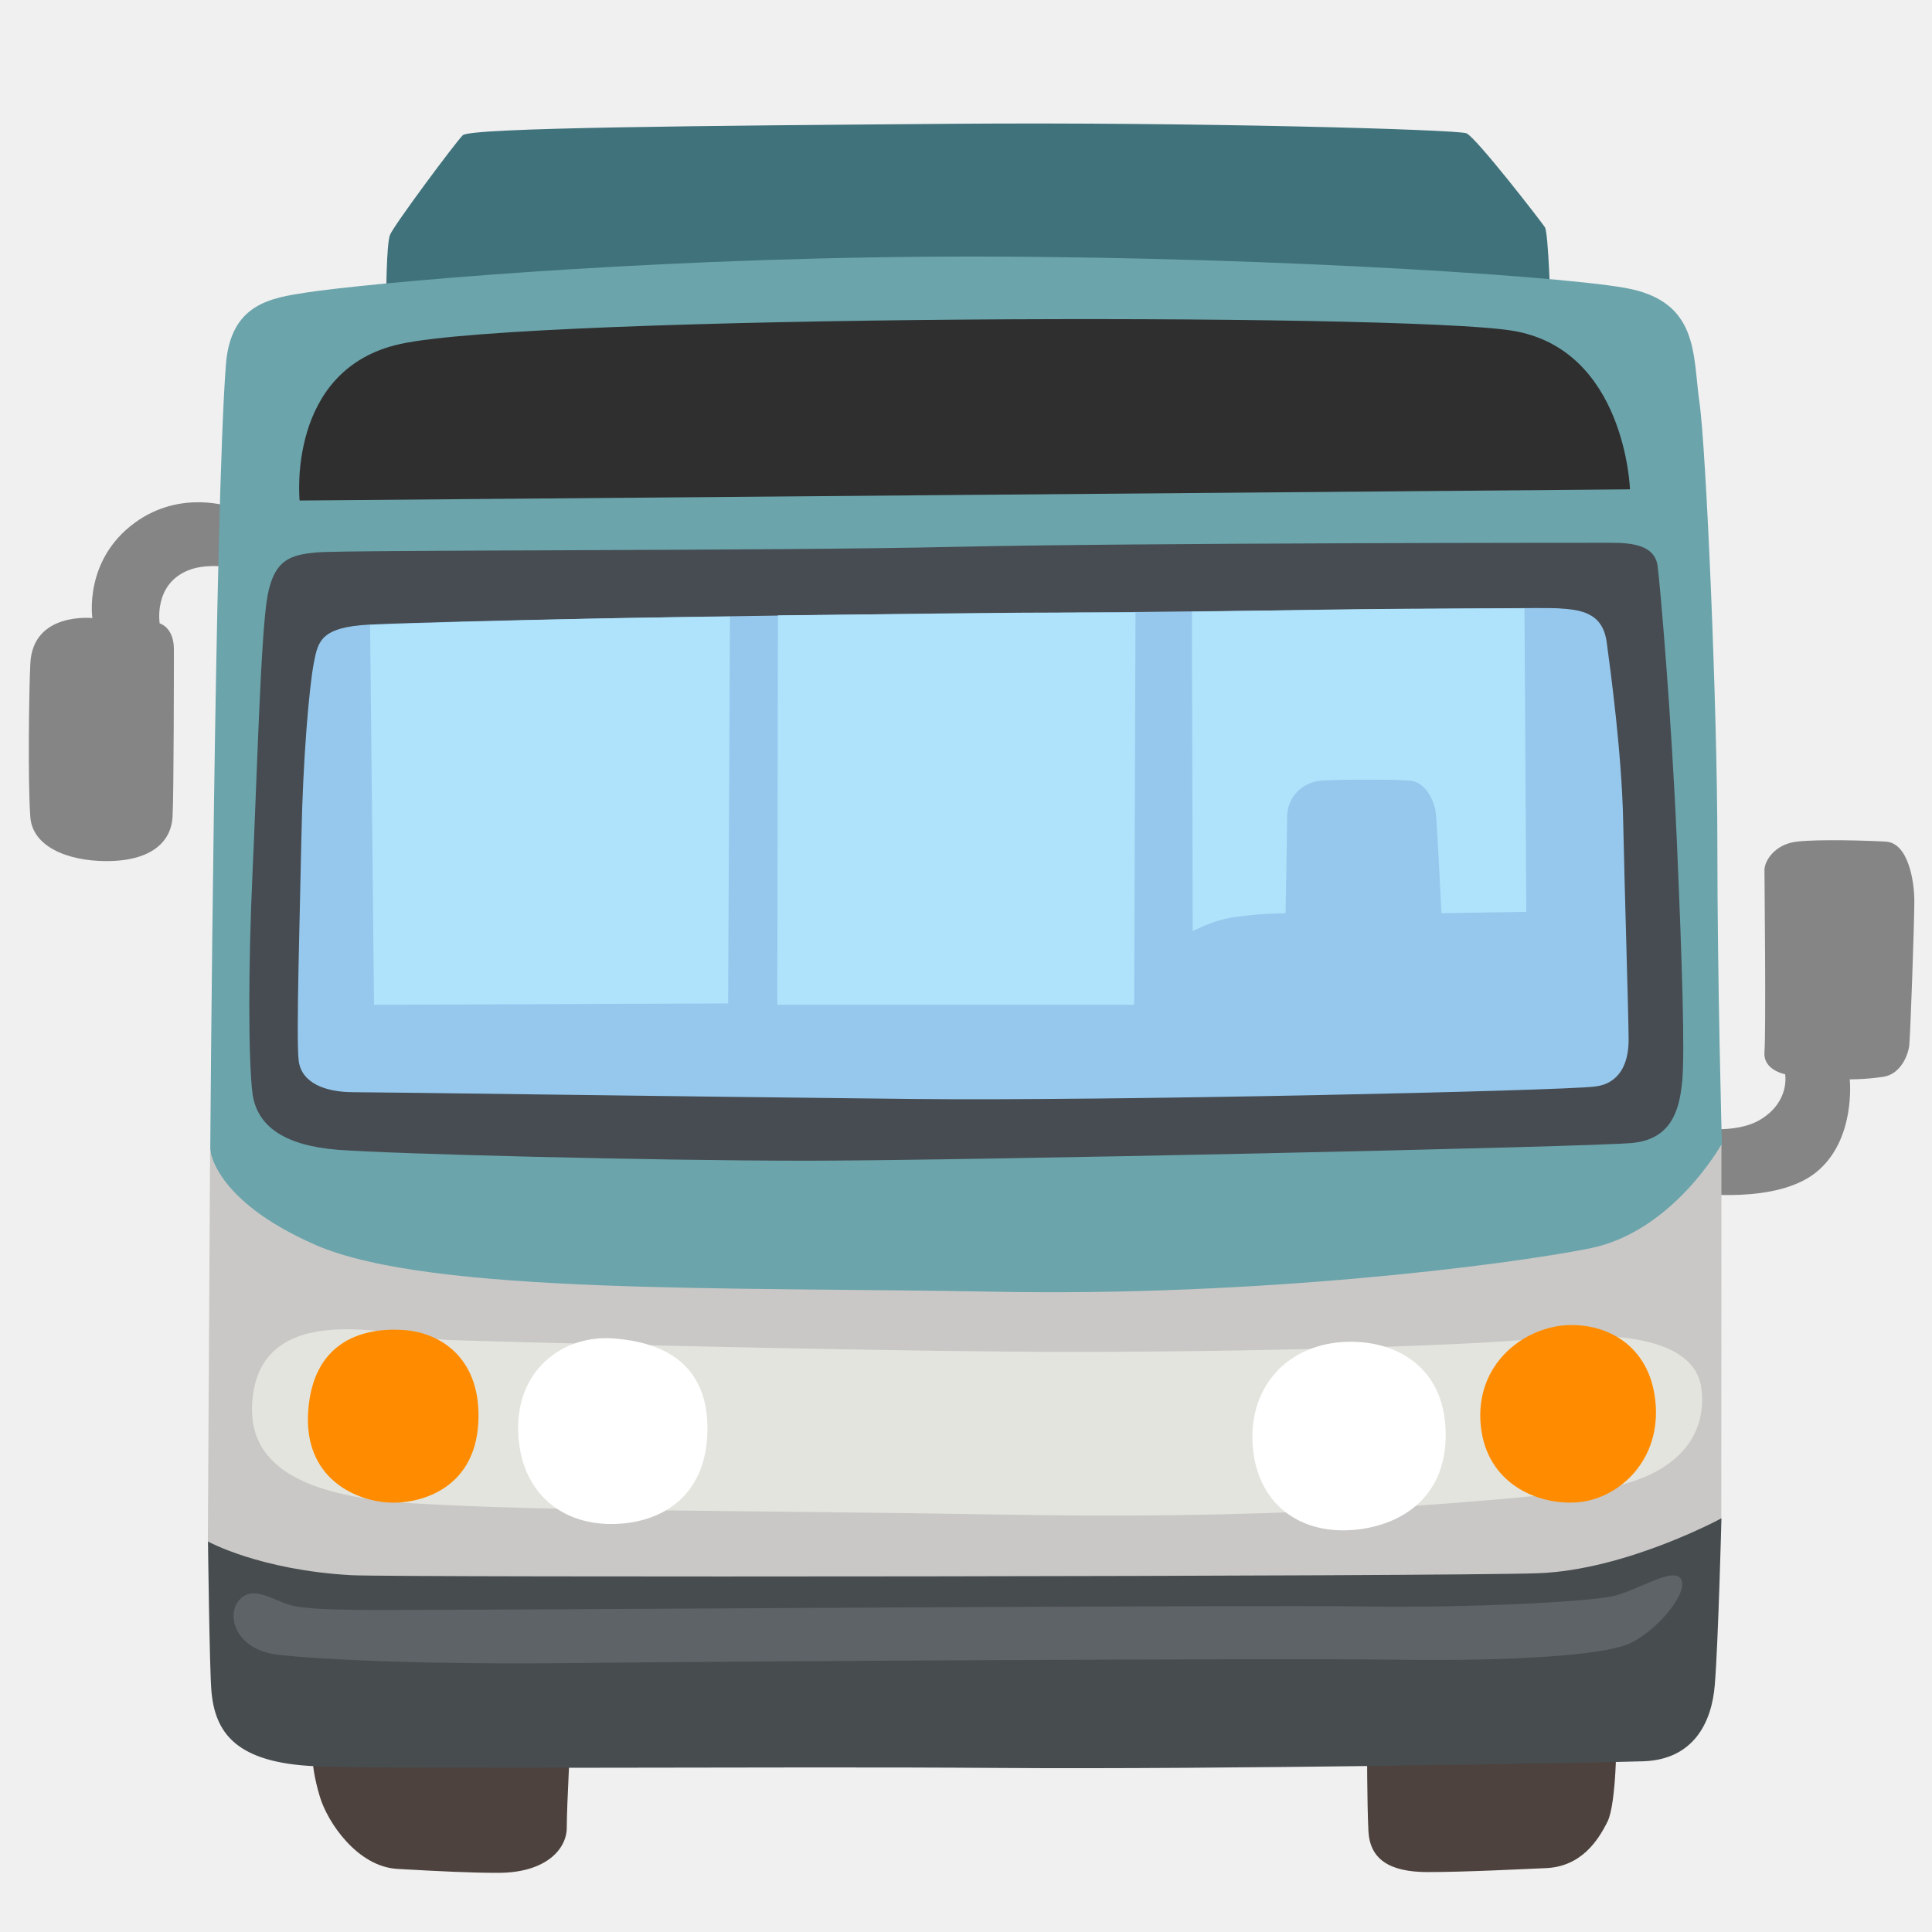
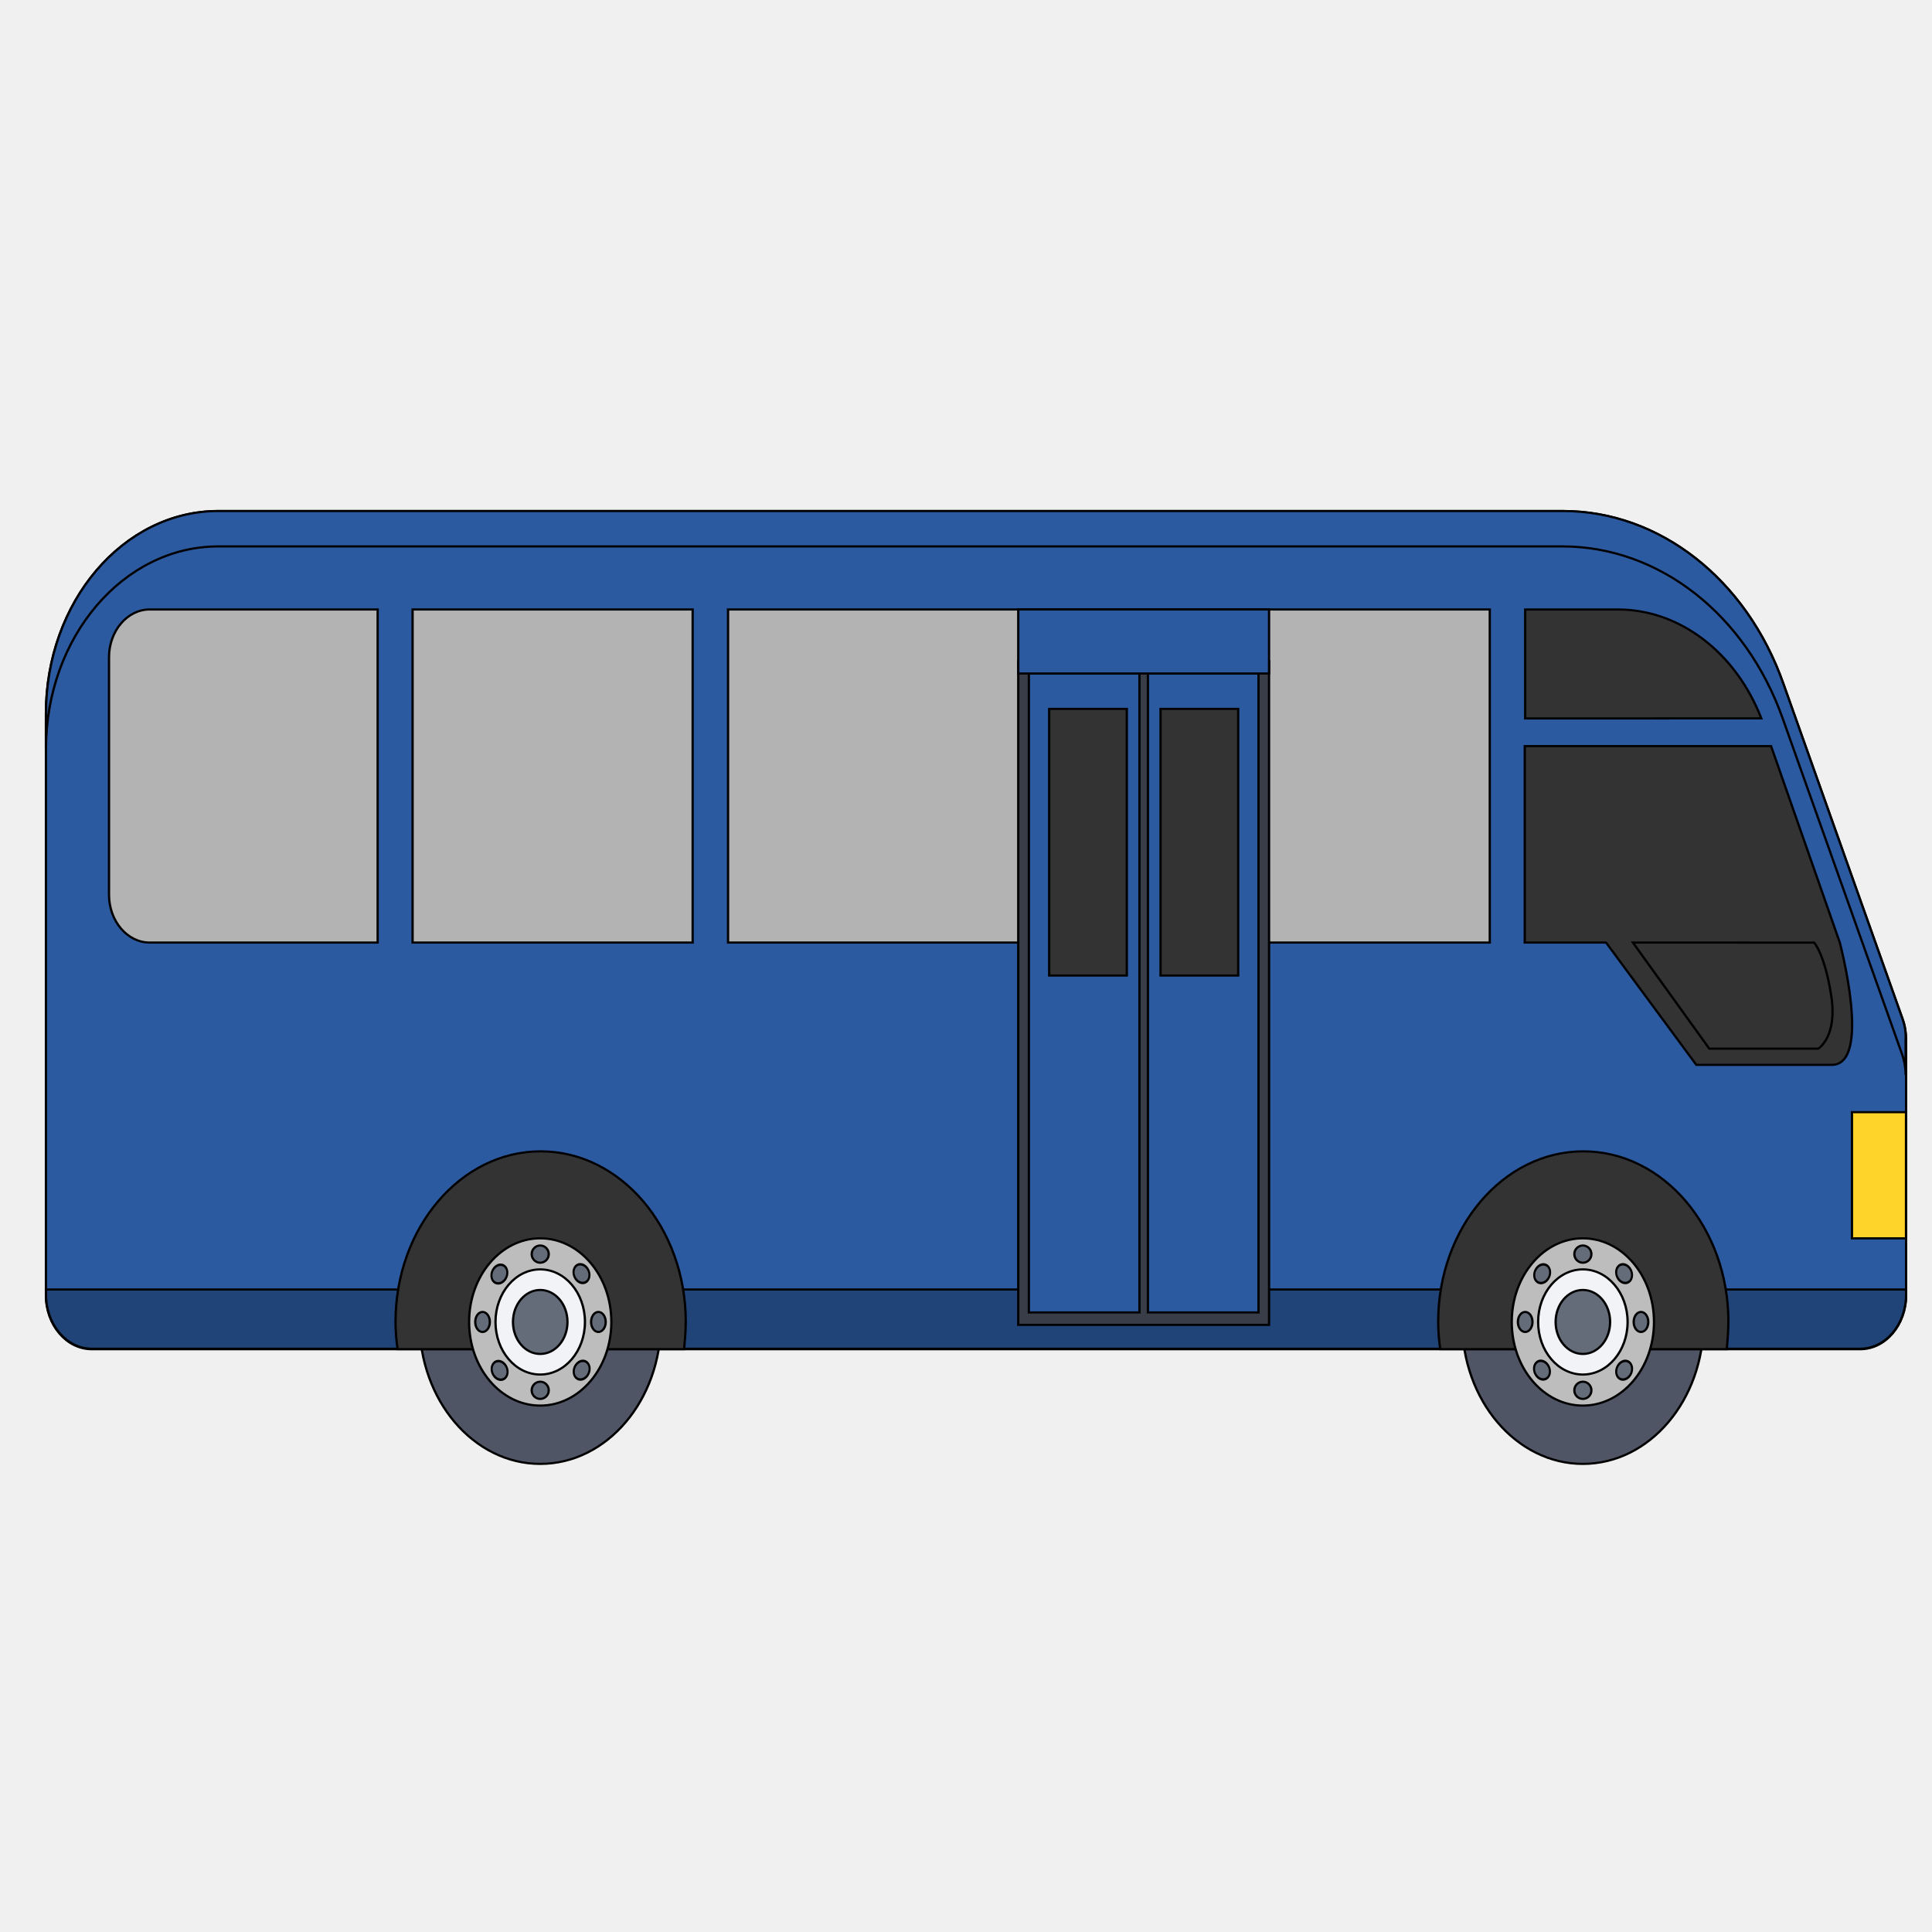
- <svg xmlns="http://www.w3.org/2000/svg" width="800px" height="800px" viewBox="0 0 128 128" aria-hidden="true" role="img" class="iconify iconify--noto" preserveAspectRatio="xMidYMid meet">
-   <path d="M25.59 19.75s0-3.55.25-4.19c.25-.63 4.31-6.09 4.82-6.6c.51-.51 16.24-.63 32.61-.76c15.74-.12 33.25.38 33.88.63c.63.25 4.95 5.84 5.2 6.22c.25.38.38 5.46.38 5.46l-77.14-.76z" fill="#40727b" />
-   <path d="M15.28 33.59s-3.29-1.18-6.33 1.03c-3.42 2.48-2.83 6.33-2.83 6.33s-3.94-.43-4.11 3c-.09 1.73-.17 7.96 0 10.19c.15 1.96 2.48 2.91 5.05 2.91c3.08 0 4.28-1.37 4.37-2.91c.09-1.54.09-10.19.09-11.13c0-1.46-.94-1.71-.94-1.71s-.43-2.57 1.88-3.51c1.45-.59 3.42-.09 3.42-.09l-.6-4.11z" fill="#858585" />
-   <path d="M112.19 74.68s2.74.53 4.45-.51c1.97-1.2 1.63-3 1.63-3s-1.46-.26-1.37-1.46c.11-1.54 0-11.47 0-12.07c0-.6.68-1.71 2.14-1.88c1.46-.17 4.71-.07 5.91 0c1.46.09 1.88 2.57 1.88 3.94s-.26 8.9-.34 9.59c-.09.68-.6 1.88-1.71 2.05c-1.18.18-2.23.17-2.23.17s.43 4.02-2.23 6.16c-2.65 2.14-8.05 1.37-8.05 1.37s0-4.53-.08-4.36z" fill="#858585" />
-   <path d="M90.57 115.64s0 3.77.09 5.65c.09 1.88 1.37 2.74 3.94 2.74s6.51-.21 7.79-.26c2.4-.09 3.51-1.88 4.11-3.08s.6-5.74.6-5.74l-16.53.69z" fill="#4d423d" />
-   <path d="M20.76 115.52s-.31 1.04.43 3.51c.51 1.71 2.49 4.64 5.14 4.79c3 .17 4.88.26 6.68.26c3.12 0 4.54-1.54 4.54-3s.26-6.16.26-6.16l-17.05.6z" fill="#4d423d" />
-   <path d="M19.41 92.7l-5.06-12.16l-.42-4.43s.3-42.66 1.04-51.99c.32-3.99 2.97-4.38 5.33-4.74c3.85-.59 21.33-2.22 41.03-2.37c19.7-.15 41.48 1.19 46.37 2.07s4.44 4.44 4.89 7.55s1.19 20.29 1.19 29.33s.3 19.85.3 19.85l-2.96 13.63l-41.92 6.22l-49.79-2.96z" fill="#6ba4ab" />
-   <path d="M19.85 33.16l88.14-.74s-.3-9.33-7.85-10.52s-64.88-1.04-73.62.89c-7.56 1.66-6.67 10.37-6.67 10.37z" fill="#2f2f2f" />
-   <path d="M13.92 76.11l-.15 26.01l1.76 9.93l95.75-.11l2.76-11.36l.01-24.76s-3.21 5.79-8.73 6.89s-21.95 3.2-39.38 2.87c-17.43-.33-37.39.22-45.01-3.09c-6.86-2.99-7.01-6.38-7.01-6.38z" fill="#c9c8c6" />
-   <path d="M16.76 92.42c-.48 3.61 1.54 6.62 10.48 7.17c8.94.55 20.41.44 40.26.77c19.86.33 31.96-1.05 37.28-1.54c5.96-.55 8.38-3.42 7.94-6.84c-.44-3.42-5.93-3.79-10.59-3.31c-5.29.55-22.28.99-35.19.88c-12.91-.11-34.2-.66-37.17-.77c-2.97-.11-12.13-2.98-13.01 3.64z" fill="#e3e4de" />
-   <path d="M13.78 102.13s.1 8.27.22 9.82c.22 2.87 1.65 4.85 6.95 5.07s30.78 0 45.12.11c14.34.11 39.49-.33 42.8-.44c3.31-.11 4.54-2.54 4.74-5.07c.23-2.8.44-11.03.44-11.03s-6.29 3.42-12.13 3.64s-75.79.29-78.65.13c-6.07-.34-9.49-2.23-9.49-2.23z" fill="#474c4f" />
-   <path d="M19.62 106.43c-1.32-.22-2.65-1.43-3.64-.55c-1.11.99-.44 3.42 2.43 3.75c2.87.33 9.93.66 19.64.55c9.71-.11 46.33-.33 54.49-.22c8.16.11 13.46-.33 15.22-.99c1.76-.66 4.08-3.31 3.64-4.3s-2.98.77-4.63 1.1c-1.65.33-8.94.77-16.44.66c-7.5-.11-55.04.22-60.34.22s-8.49.09-10.37-.22z" fill="#5e6367" />
-   <path d="M40.56 88.67c-3.19-.21-6.31 2-6.23 6.07c.08 4.08 2.8 6.23 6.15 6.23s6.31-1.84 6.39-6.15s-2.71-5.91-6.31-6.15z" fill="#ffffff" />
-   <path d="M26.65 88.11c-2.8-.16-5.91.88-6.23 5.36c-.32 4.48 3.12 5.91 5.2 6.07s5.83-.8 6.07-5.28c.22-4.09-2.31-5.99-5.04-6.15z" fill="#ff8c00" />
-   <path d="M88.99 88.91c-3.92.24-6.31 3.2-5.99 6.95s3.04 5.75 6.55 5.51c2.95-.2 6.31-1.92 6.23-6.47s-3.59-6.19-6.79-5.99z" fill="#ffffff" />
-   <path d="M103.94 87.79c-2.97.09-6.27 2.6-5.83 6.71c.4 3.76 3.68 5.2 6.31 5.04c2.64-.16 5.51-2.56 5.28-6.39c-.24-3.84-3.04-5.44-5.76-5.36z" fill="#ff8c00" />
-   <path d="M20.98 36.6c-1.72.16-2.81.45-3.26 2.9c-.45 2.45-.72 12.68-1 18.57c-.27 5.89-.27 12.05 0 14.31s2.17 3.53 5.71 3.8c3.53.27 20.83.72 30.97.72s52.26-.91 54.79-1.18c2.54-.27 3.08-2.17 3.26-4.08c.18-1.9 0-7.79-.36-16.03S110 38.86 109.82 37.5c-.18-1.36-1.63-1.54-3.08-1.54c-1.45 0-31.34 0-43.47.27c-12.14.28-40.39.19-42.29.37z" fill="#464c52" />
-   <path d="M20.79 43.93c-.31 1.63-.72 6.34-.82 11.5s-.36 13.4-.18 14.85c.18 1.45 1.72 2.08 3.62 2.08s20.38.27 37.04.45c13.22.14 42.75-.54 45.19-.82c1.66-.18 2.26-1.54 2.26-3.08s-.27-10.05-.36-14.49c-.09-4.44-.82-9.87-1.09-11.86c-.27-1.99-1.72-2.17-3.26-2.26c-1.54-.09-24.63.25-40.39.36c-12.59.09-32.6.45-38.31.72c-3.24.17-3.42 1.1-3.7 2.55z" fill="#96c8ed" />
-   <path d="M24.78 66.57l23.46-.09l.12-25.63s-5.21.03-12.85.22c-6 .15-10.99.33-10.99.33l.26 25.17z" fill="#afe3fb" />
-   <path d="M51.54 40.77l-.04 25.8h23.64l.09-25.99s-6.08-.02-11.7.05c-6.51.09-11.99.14-11.99.14z" fill="#afe3fb" />
-   <path d="M78.97 40.53l.05 21.16s1.18-.61 2.17-.82c1.72-.36 3.98-.36 3.98-.36s.1-4.89.1-6.34s1.09-2.35 2.26-2.45c1.18-.09 4.89-.09 5.89 0s1.63 1.27 1.72 2.26s.36 6.52.36 6.52l5.62-.09l-.12-20.1s-6.98 0-11.23.05c-4.29.06-10.8.17-10.8.17z" fill="#afe3fb" />
+ <svg xmlns="http://www.w3.org/2000/svg" width="512mm" height="512mm" viewBox="0 0 512 512" version="1.1" id="svg1">
+   <defs id="defs1" />
+   <g id="layer1">
+     <g id="g289" transform="matrix(14.12927,0,0,13.35805,5.334754,27.84235)">
+       <g id="g288">
+         <g id="g287">
+           <g id="g286">
+             <g id="g285">
+               <g id="g284">
+                 <g id="g283">
+                   <g id="g282">
+                     <g id="g281">
+                       <g id="g280">
+                         <g id="g279">
+                           <g id="g278">
+                             <g id="g277">
+                               <g id="g276">
+                                 <g id="g275">
+                                   <g id="g274">
+                                     <g id="g273">
+                                       <g id="g272">
+                                         <g id="g271">
+                                           <g id="g270">
+                                             <g id="g269">
+                                               <g id="g268">
+                                                 <g id="g267">
+                                                   <g id="g266">
+                                                     <g id="g265">
+                                                       <g id="g264">
+                                                         <g id="g263">
+                                                           <g id="g262">
+                                                             <g id="g261">
+                                                               <g id="g260">
+                                                                 <g id="g259">
+                                                                   <g id="g258">
+                                                                     <g id="g257">
+                                                                       <g id="g256">
+                                                                         <g id="g255">
+                                                                           <g id="g254">
+                                                                             <g id="g253">
+                                                                               <g id="g252">
+                                                                                 <g id="g251">
+                                                                                   <g id="g250">
+                                                                                     <ellipse style="fill:#4f5565;stroke:#000000;stroke-width:0.043" cx="9.755" cy="24.142" id="circle10" rx="2.264" ry="2.816" />
+                                                                                     <ellipse style="fill:#4f5565;stroke:#000000;stroke-width:0.043" cx="29.311" cy="24.142" id="circle20" rx="2.264" ry="2.816" />
+                                                                                     <path style="fill:#2c5aa0;stroke:#000000;stroke-width:0.043" d="M 35.304,18.122 33.07,11.476 C 32.376,9.4 30.744,8.054 28.938,8.054 H 3.717 c -1.784,0 -3.233,1.801 -3.233,4.02 v 11.538 c 0,0.597 0.389,1.071 0.862,1.071 H 34.511 c 0.48,0 0.862,-0.484 0.862,-1.071 v -5.072 c 0,-0.142 -0.023,-0.284 -0.069,-0.417 z" id="path1-8" />
+                                                                                     <path style="fill:#2c5aa0;stroke:#000000;stroke-width:0.043" d="M 35.304,18.122 33.07,11.476 C 32.376,9.4 30.744,8.054 28.938,8.054 H 3.717 c -1.784,0 -3.233,1.801 -3.233,4.02 v 0.702 c 0,-2.218 1.449,-4.02 3.233,-4.02 H 28.93 c 1.807,0 3.438,1.346 4.132,3.423 l 2.234,6.646 c 0.046,0.133 0.069,0.275 0.069,0.417 v -0.702 c 0.008,-0.142 -0.015,-0.284 -0.061,-0.417 z" id="path2-8" />
+                                                                                     <path style="fill:#214478;stroke:#000000;stroke-width:0.043" d="m 0.485,23.498 v 0.104 c 0,0.597 0.389,1.071 0.862,1.071 H 34.511 c 0.48,0 0.862,-0.484 0.862,-1.071 v -0.104 z" id="path3-2" />
+                                                                                     <rect x="7.361" y="10.007" style="fill:#b3b3b3;stroke:#000000;stroke-width:0.043" width="5.253" height="6.608" id="rect4" />
+                                                                                     <rect x="13.278" y="10.007" style="fill:#b3b3b3;stroke:#000000;stroke-width:0.043" width="14.287" height="6.608" id="rect5" />
+                                                                                     <path style="fill:#b3b3b3;stroke:#000000;stroke-width:0.043" d="M 6.706,10.007 H 2.429 c -0.419,0 -0.762,0.427 -0.762,0.948 v 4.712 c 0,0.521 0.343,0.948 0.762,0.948 h 4.277 z" id="path5-5" />
+                                                                                     <path style="fill:#333333;stroke:#000000;stroke-width:0.043" d="M 32.658,12.168 C 32.178,10.86 31.126,10.007 29.967,10.007 h -1.738 v 2.162 z" id="path6-5" />
+                                                                                     <path style="fill:#333333;stroke:#000000;stroke-width:0.043" d="M 34.13,16.615 32.841,12.718 h -4.62 v 3.897 h 1.525 l 1.693,2.427 c 0,0 1.776,0 2.539,0 0.762,0 0.152,-2.427 0.152,-2.427 z" id="path7-1" />
+                                                                                     <rect x="18.721" y="11.031" style="fill:#393d47;stroke:#000000;stroke-width:0.043" width="4.704" height="13.169" id="rect7" />
+                                                                                     <rect x="18.92" y="11.277" style="fill:#2c5aa0;stroke:#000000;stroke-width:0.043" width="2.074" height="12.676" id="rect8" />
+                                                                                     <rect x="21.153" y="11.277" style="fill:#2c5aa0;stroke:#000000;stroke-width:0.043" width="2.074" height="12.676" id="rect9" />
+                                                                                     <path style="fill:#333333;stroke:#000000;stroke-width:0.043" d="m 12.485,24.142 c 0,-1.868 -1.22,-3.385 -2.722,-3.385 -1.502,0 -2.722,1.517 -2.722,3.385 0,0.18 0.015,0.36 0.038,0.54 h 5.375 c 0.015,-0.18 0.03,-0.351 0.03,-0.54 z" id="path9" />
+                                                                                     <path style="fill:#333333;stroke:#000000;stroke-width:0.043" d="m 32.041,24.142 c 0,-1.868 -1.22,-3.385 -2.722,-3.385 -1.502,0 -2.722,1.517 -2.722,3.385 0,0.18 0.015,0.36 0.038,0.54 h 5.375 c 0.015,-0.18 0.03,-0.351 0.03,-0.54 z" id="path10" />
+                                                                                     <ellipse style="fill:#bdbdbe;stroke:#000000;stroke-width:0.043" cx="9.755" cy="24.142" id="circle11" rx="1.334" ry="1.659" />
+                                                                                     <ellipse style="fill:#f1f3f7;stroke:#000000;stroke-width:0.043" cx="9.755" cy="24.142" id="circle12" rx="0.839" ry="1.043" />
+                                                                                     <ellipse style="fill:#646b79;stroke:#000000;stroke-width:0.043" cx="9.755" cy="24.142" id="circle13" rx="0.511" ry="0.635" />
+                                                                                     <ellipse style="fill:#646b79;stroke:#000000;stroke-width:0.043" cx="9.755" cy="22.796" rx="0.16" ry="0.171" id="ellipse13" />
+                                                                                     <ellipse style="fill:#646b79;stroke:#000000;stroke-width:0.043" cx="9.755" cy="25.498" rx="0.16" ry="0.171" id="ellipse14" />
+                                                                                     <ellipse style="fill:#646b79;stroke:#000000;stroke-width:0.043" cx="10.846" cy="24.142" rx="0.137" ry="0.199" id="ellipse15" />
+                                                                                     <ellipse style="fill:#646b79;stroke:#000000;stroke-width:0.043" cx="8.673" cy="24.142" rx="0.137" ry="0.199" id="ellipse16" />
+                                                                                     <ellipse transform="matrix(0.626675,-0.7792807,0.626675,0.7792807,0,0)" style="fill:#646b79;stroke:#000000;stroke-width:0.044" cx="-6.474" cy="23.275" rx="0.155" ry="0.181" id="ellipse17" />
+                                                                                     <ellipse transform="matrix(0.626675,-0.7792807,0.626675,0.7792807,0,0)" style="fill:#646b79;stroke:#000000;stroke-width:0.044" cx="-8.931" cy="23.282" rx="0.155" ry="0.181" id="ellipse18" />
+                                                                                     <ellipse transform="matrix(0.6265673,0.7793673,-0.6267825,0.7791942,0,0)" style="fill:#646b79;stroke:#000000;stroke-width:0.044" cx="24.509" cy="7.697" rx="0.155" ry="0.181" id="ellipse19" />
+                                                                                     <ellipse transform="matrix(0.6265673,0.7793673,-0.6267825,0.7791942,0,0)" style="fill:#646b79;stroke:#000000;stroke-width:0.044" cx="22.054" cy="7.705" rx="0.155" ry="0.181" id="ellipse20" />
+                                                                                     <ellipse style="fill:#bdbdbe;stroke:#000000;stroke-width:0.043" cx="29.311" cy="24.142" id="circle21" rx="1.334" ry="1.659" />
+                                                                                     <ellipse style="fill:#f1f3f7;stroke:#000000;stroke-width:0.043" cx="29.311" cy="24.142" id="circle22" rx="0.839" ry="1.043" />
+                                                                                     <ellipse style="fill:#646b79;stroke:#000000;stroke-width:0.043" cx="29.311" cy="24.142" id="circle23" rx="0.511" ry="0.635" />
+                                                                                     <ellipse style="fill:#646b79;stroke:#000000;stroke-width:0.043" cx="29.311" cy="22.796" rx="0.16" ry="0.171" id="ellipse23" />
+                                                                                     <ellipse style="fill:#646b79;stroke:#000000;stroke-width:0.043" cx="29.311" cy="25.498" rx="0.16" ry="0.171" id="ellipse24" />
+                                                                                     <ellipse style="fill:#646b79;stroke:#000000;stroke-width:0.043" cx="30.401" cy="24.142" rx="0.137" ry="0.199" id="ellipse25" />
+                                                                                     <ellipse style="fill:#646b79;stroke:#000000;stroke-width:0.043" cx="28.229" cy="24.142" rx="0.137" ry="0.199" id="ellipse26" />
+                                                                                     <ellipse transform="matrix(0.626675,-0.7792807,0.626675,0.7792807,0,0)" style="fill:#646b79;stroke:#000000;stroke-width:0.044" cx="9.128" cy="38.878" rx="0.155" ry="0.181" id="ellipse27" />
+                                                                                     <ellipse transform="matrix(0.626675,-0.7792807,0.626675,0.7792807,0,0)" style="fill:#646b79;stroke:#000000;stroke-width:0.044" cx="6.671" cy="38.877" rx="0.155" ry="0.181" id="ellipse28" />
+                                                                                     <ellipse transform="matrix(0.6265673,0.7793673,-0.6267825,0.7791942,0,0)" style="fill:#646b79;stroke:#000000;stroke-width:0.044" cx="40.108" cy="-7.905" rx="0.155" ry="0.181" id="ellipse29" />
+                                                                                     <ellipse transform="matrix(0.6265673,0.7793673,-0.6267825,0.7791942,0,0)" style="fill:#646b79;stroke:#000000;stroke-width:0.044" cx="37.653" cy="-7.906" rx="0.155" ry="0.181" id="ellipse30" />
+                                                                                     <rect x="19.301" y="11.979" style="fill:#333333;stroke:#000000;stroke-width:0.043" width="1.456" height="5.29" id="rect30" />
+                                                                                     <rect x="21.39" y="11.979" style="fill:#333333;stroke:#000000;stroke-width:0.043" width="1.456" height="5.29" id="rect31" />
+                                                                                     <path style="fill:#333333;stroke:#000000;stroke-width:0.043" d="m 30.249,16.615 1.433,2.105 h 2.043 c 0,0 0.366,-0.228 0.244,-1.052 -0.122,-0.825 -0.32,-1.052 -0.32,-1.052 z" id="path31" />
+                                                                                     <rect x="34.358" y="19.98" style="fill:#ffd42a;stroke:#000000;stroke-width:0.043" width="1.014" height="2.503" id="rect32" />
+                                                                                     <rect x="18.721" y="10.007" style="fill:#2c5aa0;stroke:#000000;stroke-width:0.043" width="4.704" height="1.27" id="rect33" />
+                                                                                   </g>
+                                                                                 </g>
+                                                                               </g>
+                                                                             </g>
+                                                                           </g>
+                                                                         </g>
+                                                                       </g>
+                                                                     </g>
+                                                                   </g>
+                                                                 </g>
+                                                               </g>
+                                                             </g>
+                                                           </g>
+                                                         </g>
+                                                       </g>
+                                                     </g>
+                                                   </g>
+                                                 </g>
+                                               </g>
+                                             </g>
+                                           </g>
+                                         </g>
+                                       </g>
+                                     </g>
+                                   </g>
+                                 </g>
+                               </g>
+                             </g>
+                           </g>
+                         </g>
+                       </g>
+                     </g>
+                   </g>
+                 </g>
+               </g>
+             </g>
+           </g>
+         </g>
+       </g>
+     </g>
+   </g>
</svg>
